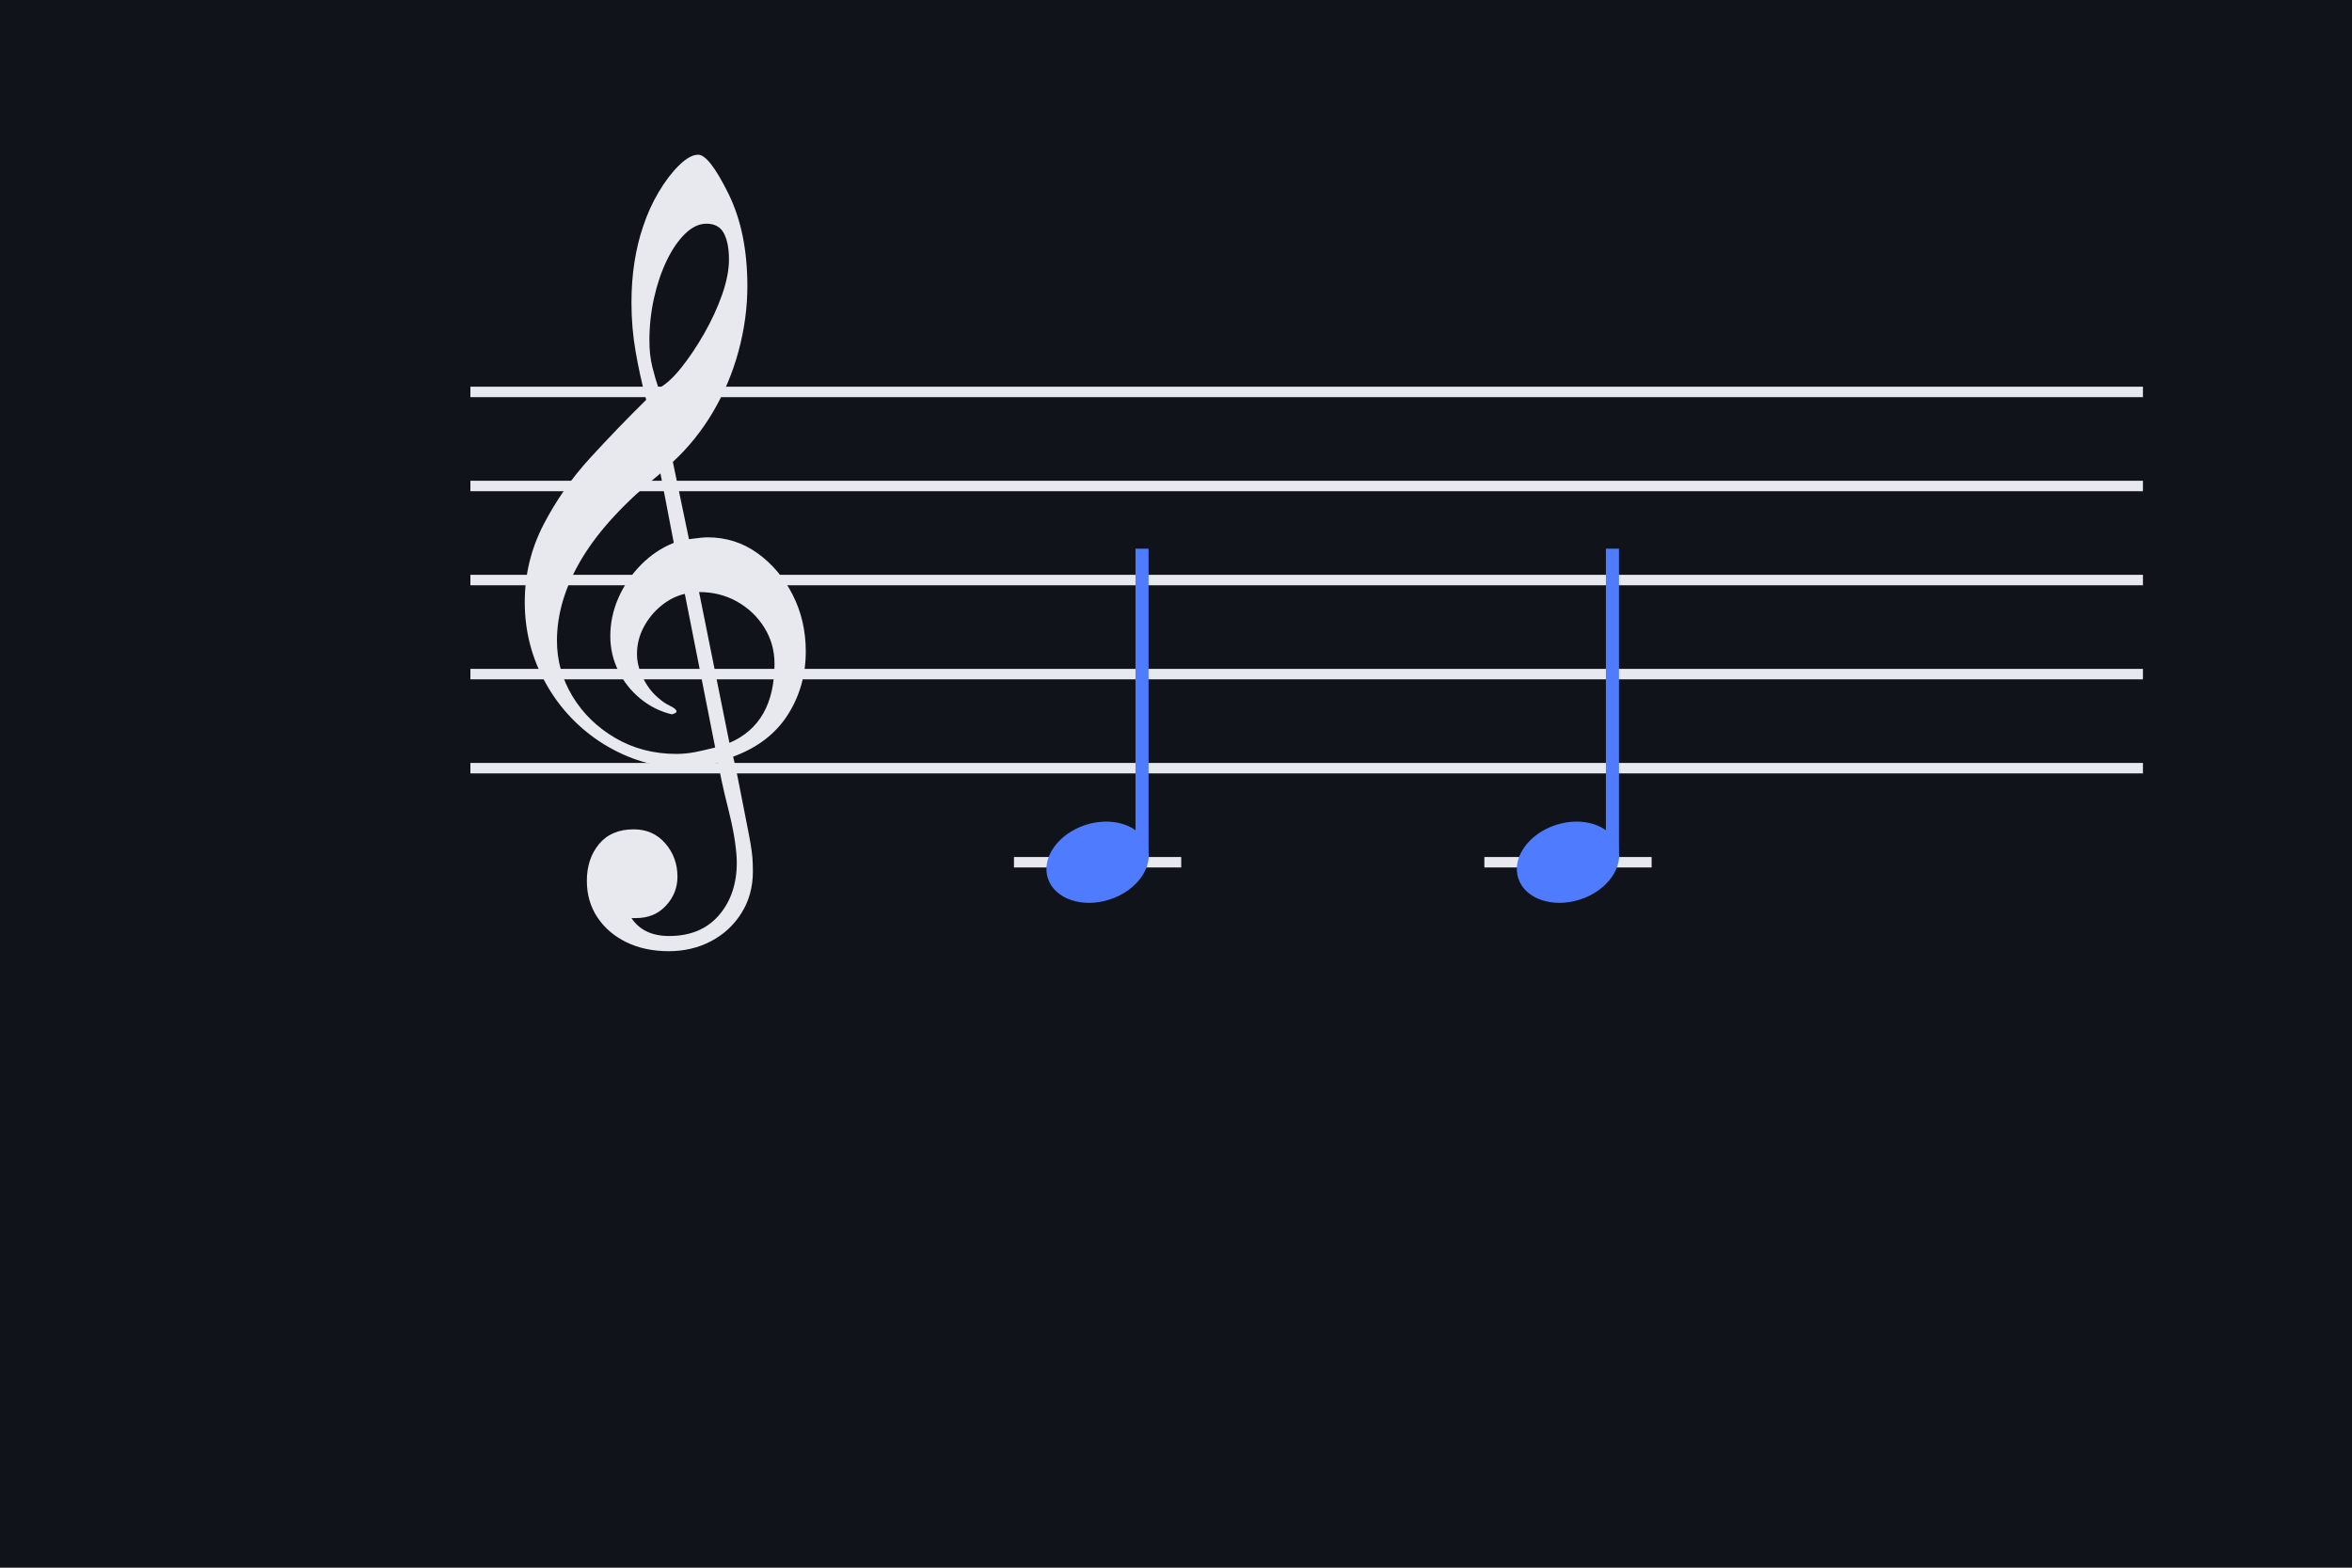
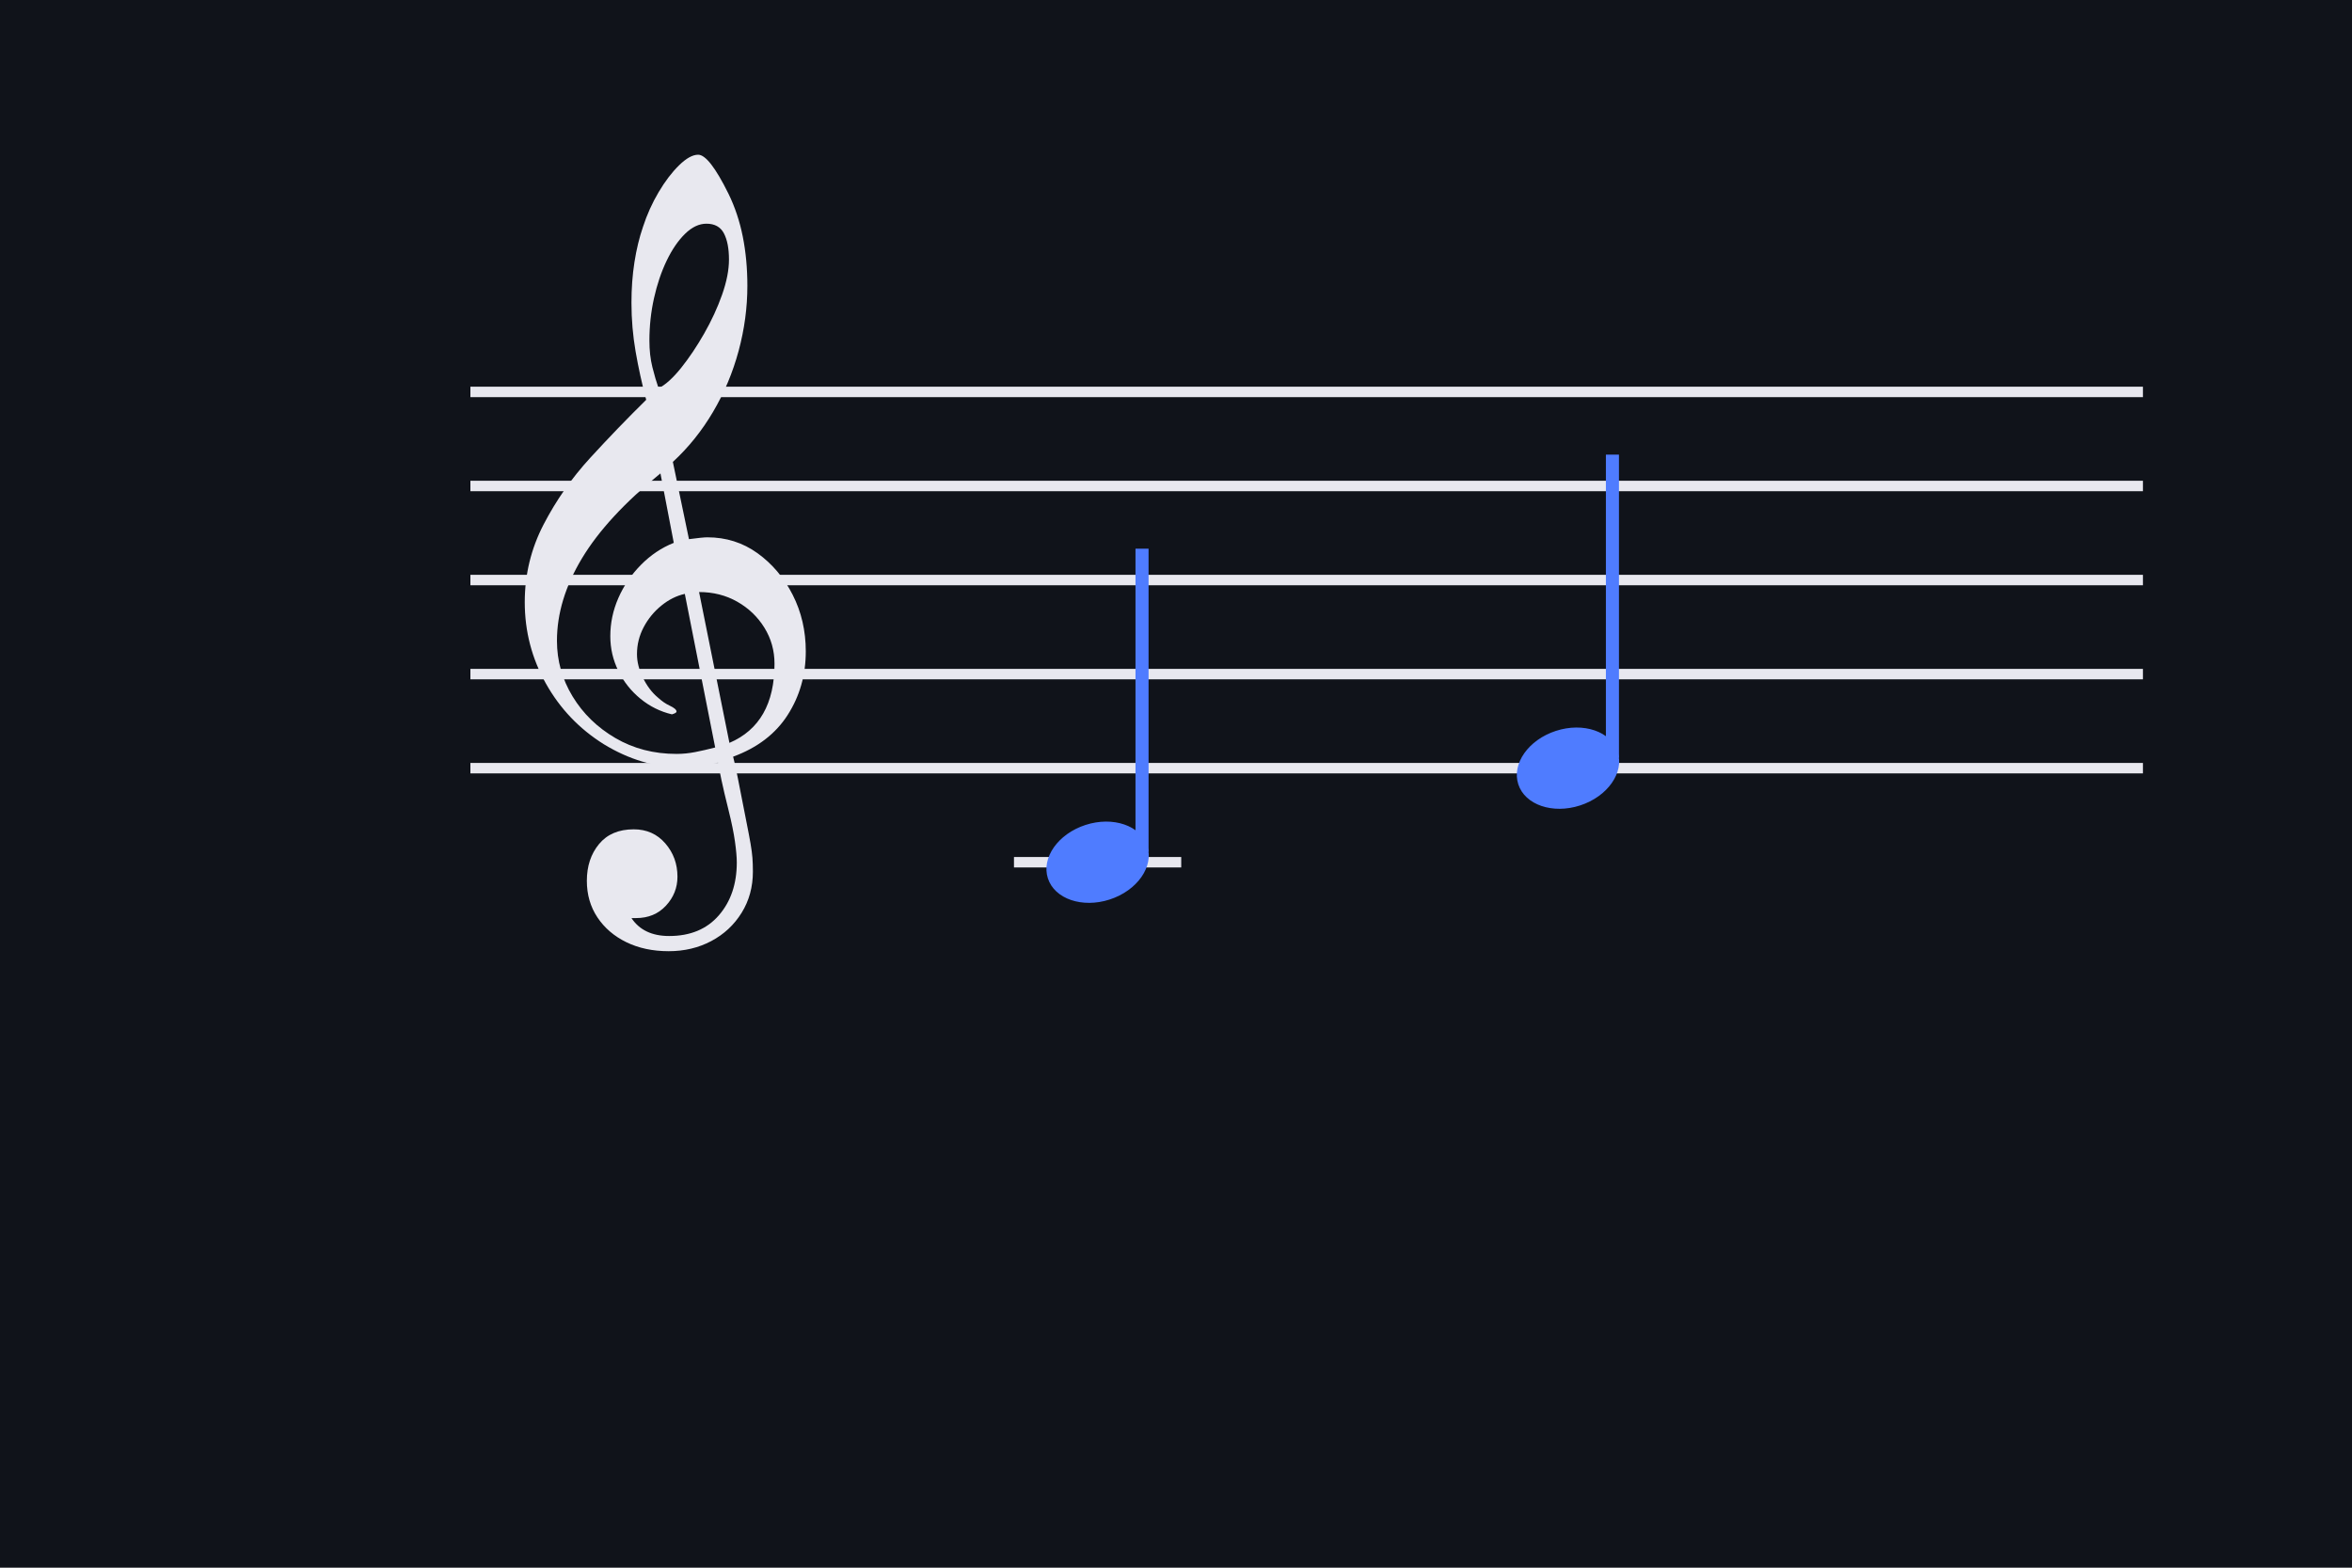
<svg xmlns="http://www.w3.org/2000/svg" viewBox="0 -25 450 300">
  <rect x="0" y="-25" width="450" height="300" fill="#10131a" />
  <line x1="90" y1="50" x2="410" y2="50" stroke="#e8e8ef" stroke-width="2" />
  <line x1="90" y1="68" x2="410" y2="68" stroke="#e8e8ef" stroke-width="2" />
  <line x1="90" y1="86" x2="410" y2="86" stroke="#e8e8ef" stroke-width="2" />
  <line x1="90" y1="104" x2="410" y2="104" stroke="#e8e8ef" stroke-width="2" />
  <line x1="90" y1="122" x2="410" y2="122" stroke="#e8e8ef" stroke-width="2" />
  <path d="M314 801Q300 854 291.0 906.0Q282 958 282 1012Q282 1059 288.5 1100.5Q295 1142 307 1177Q320 1217 341.0 1252.5Q362 1288 385.5 1311.0Q409 1334 427 1334Q451 1334 493 1249Q514 1206 524.0 1156.0Q534 1106 534 1049Q534 978 515.0 907.5Q496 837 459.5 775.0Q423 713 372 666L407 498Q422 500 432.0 501.0Q442 502 447 502Q508 502 556.0 467.5Q604 433 632.5 377.0Q661 321 661 254Q661 177 621.5 115.5Q582 54 503 25Q508 8 532 -117Q538 -147 541.0 -164.5Q544 -182 545.0 -195.0Q546 -208 546 -225Q546 -275 521.5 -314.5Q497 -354 455.5 -376.0Q414 -398 363 -398Q311 -398 271.0 -378.5Q231 -359 208.0 -324.5Q185 -290 185 -245Q185 -197 211.5 -165.0Q238 -133 287 -133Q329 -133 355.5 -163.5Q382 -194 382 -236Q382 -272 357.0 -299.0Q332 -326 292 -326H282Q308 -365 364 -365Q433 -365 472.0 -320.0Q511 -275 511 -205Q511 -188 507.0 -159.5Q503 -131 493 -91Q483 -51 477.5 -25.0Q472 1 470 12Q436 2 390 2Q304 2 222 52Q142 102 96.0 184.0Q50 266 50 361Q50 451 91 530Q132 609 192.5 675.0Q253 741 314 801ZM341 826Q364 838 390.0 870.5Q416 903 440.0 945.0Q464 987 479.0 1029.5Q494 1072 494 1106Q494 1142 483.0 1163.0Q472 1184 445 1184Q421 1184 398.5 1162.0Q376 1140 358.5 1103.5Q341 1067 331.0 1022.0Q321 977 321 930Q321 898 327.5 872.0Q334 846 341 826ZM398 379Q371 373 347.0 353.5Q323 334 308.5 306.5Q294 279 294 248Q294 223 307.0 196.5Q320 170 339 154Q352 142 365 136Q380 129 380 123Q380 120 370 117Q332 126 301.5 151.0Q271 176 253.5 211.5Q236 247 236 287Q236 330 253.5 370.0Q271 410 302.5 442.0Q334 474 374 490L345 641Q229 547 174.5 456.5Q120 366 120 277Q120 212 154.0 156.0Q188 100 247.0 65.5Q306 31 380 31Q400 31 420.5 35.0Q441 39 464 45ZM495 55Q593 97 593 227Q593 270 571.0 305.5Q549 341 512.0 362.0Q475 383 429 383Z" fill="#e8e8ef" transform="translate(96,122) scale(0.088,-0.088)" />
  <line x1="194" y1="140.0" x2="226" y2="140.0" stroke="#e8e8ef" stroke-width="2" />
  <line x1="218.5" y1="138.0" x2="218.5" y2="80.0" stroke="#4f7cff" stroke-width="2.5" />
  <ellipse cx="210" cy="140.0" rx="10" ry="7.5" fill="#4f7cff" transform="rotate(-18 210 140.0)" />
-   <line x1="284" y1="140.0" x2="316" y2="140.0" stroke="#e8e8ef" stroke-width="2" />
-   <line x1="308.5" y1="138.0" x2="308.5" y2="80.0" stroke="#4f7cff" stroke-width="2.5" />
-   <ellipse cx="300" cy="140.0" rx="10" ry="7.5" fill="#4f7cff" transform="rotate(-18 300 140.0)" />
+   <line x1="308.5" y1="120.0" x2="308.5" y2="62.0" stroke="#4f7cff" stroke-width="2.5" />
+   <ellipse cx="300" cy="122.0" rx="10" ry="7.5" fill="#4f7cff" transform="rotate(-18 300 122.0)" />
</svg>
